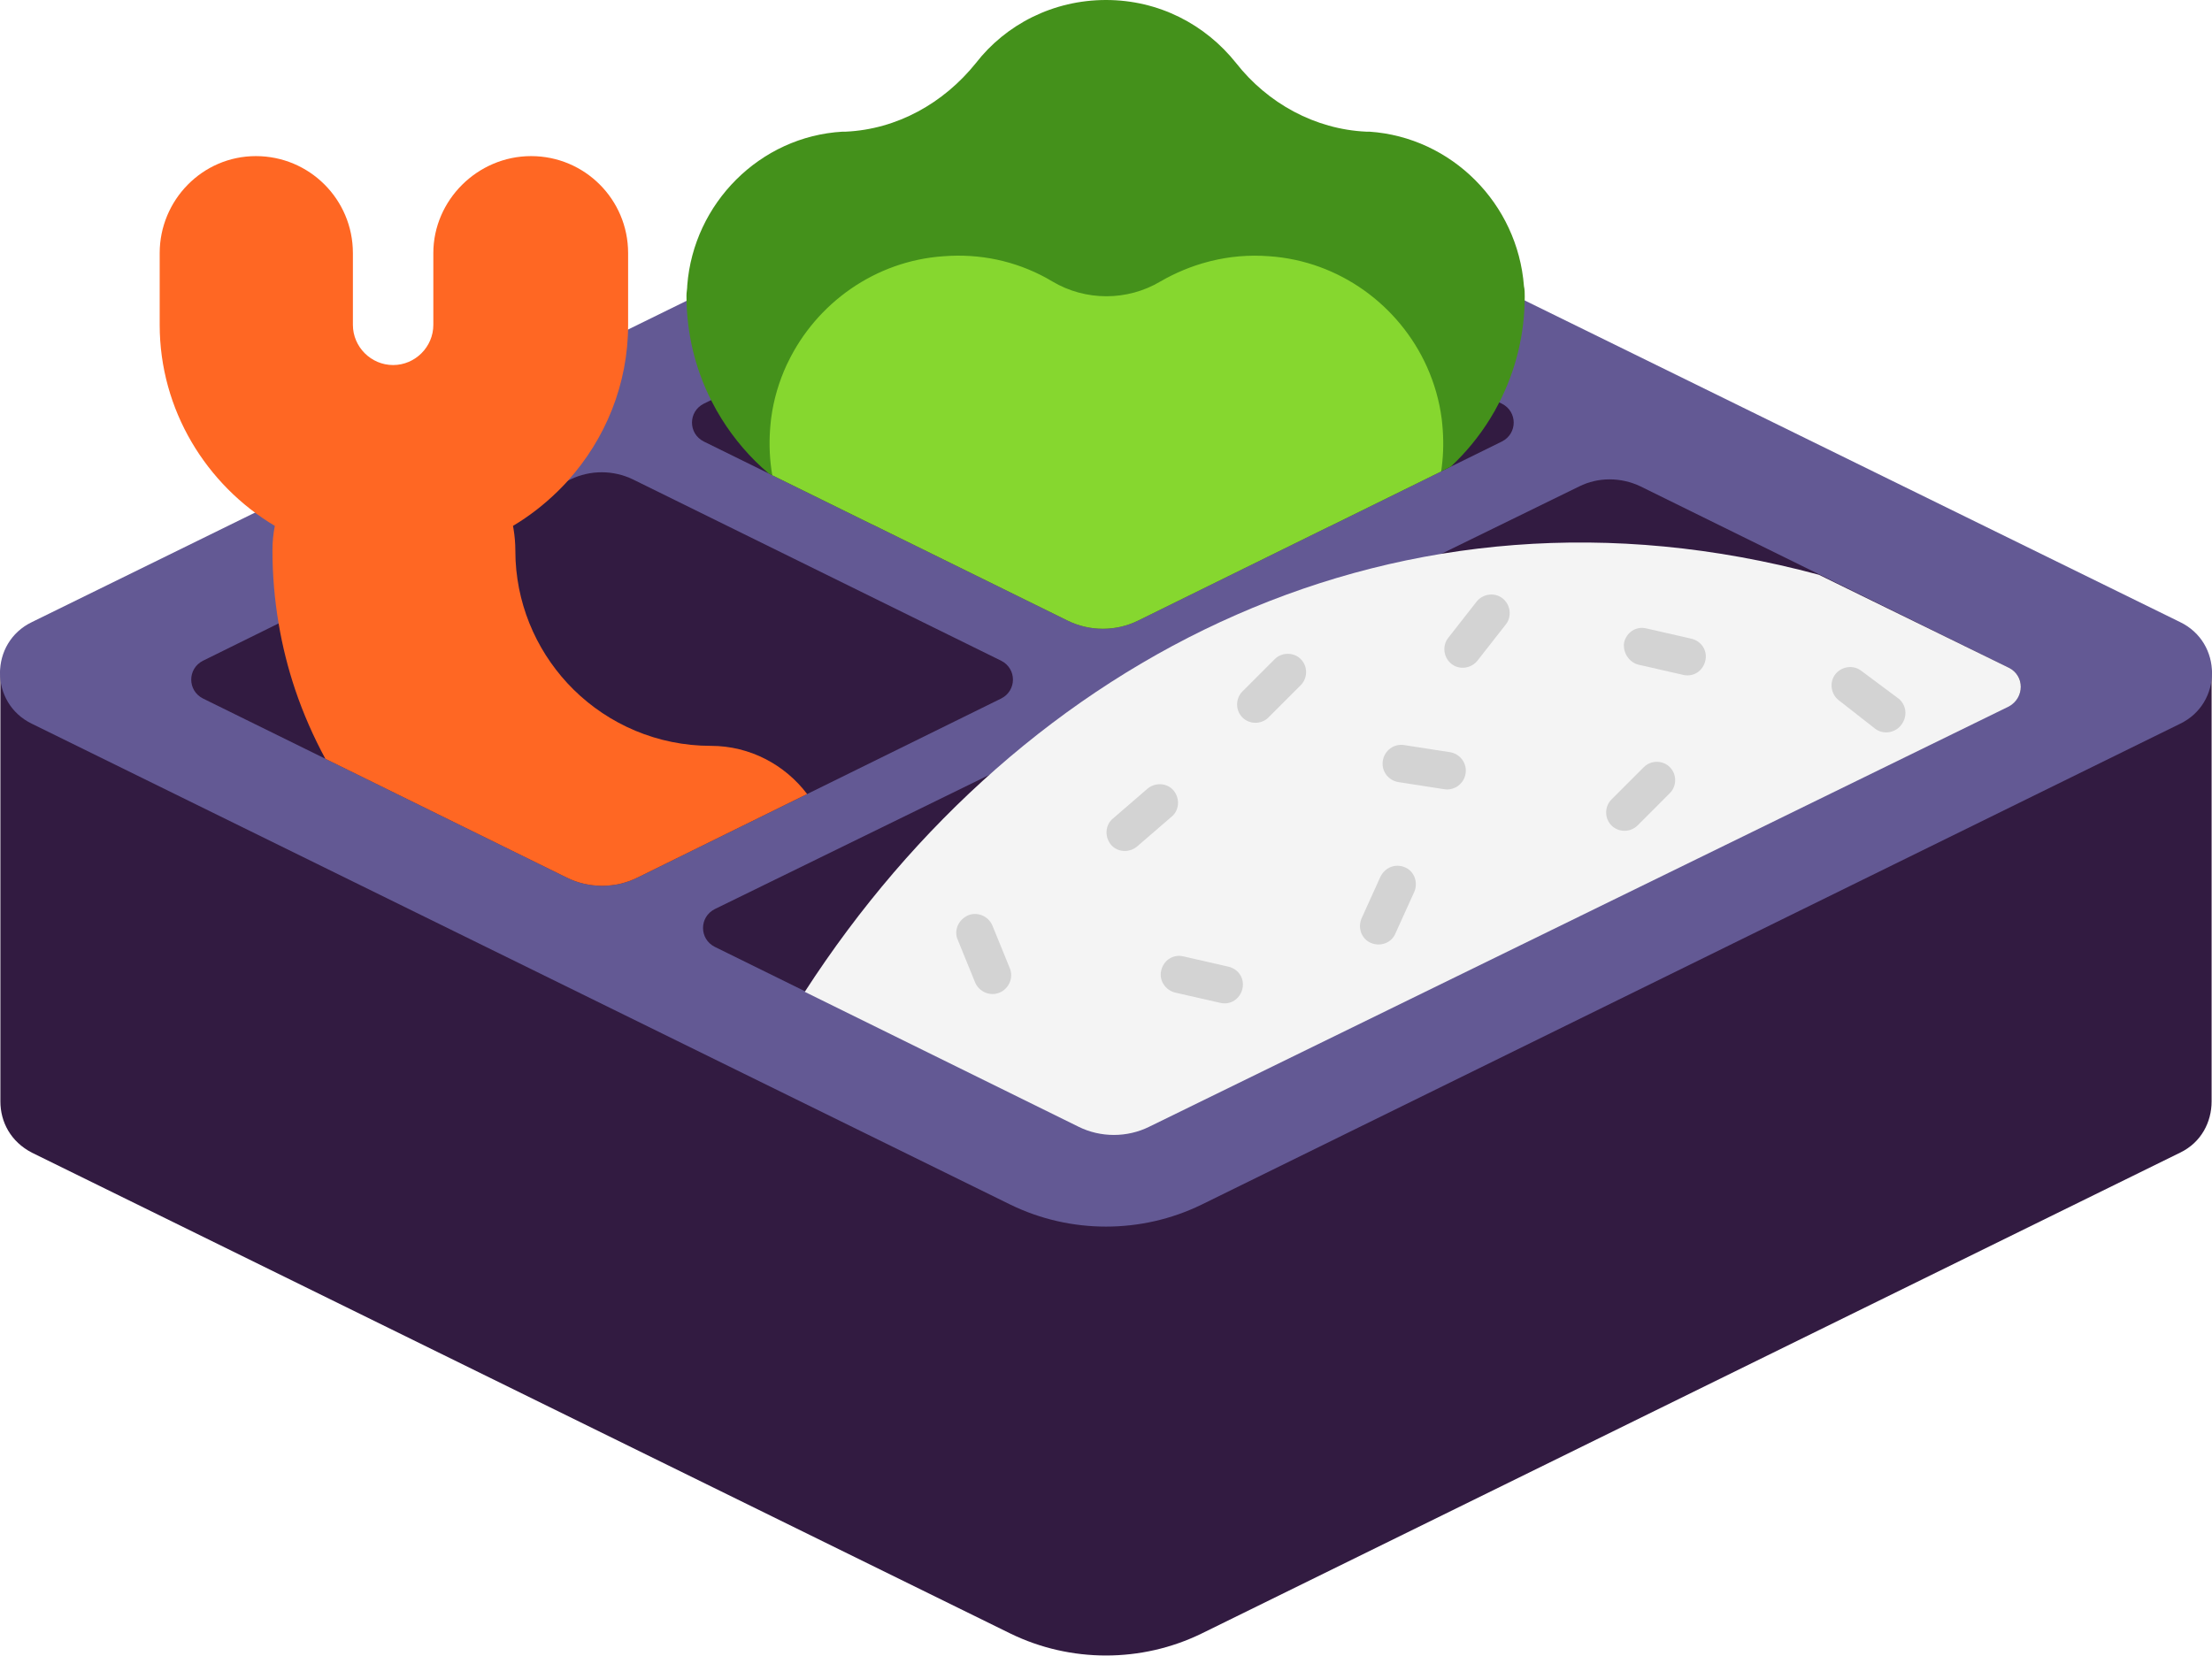
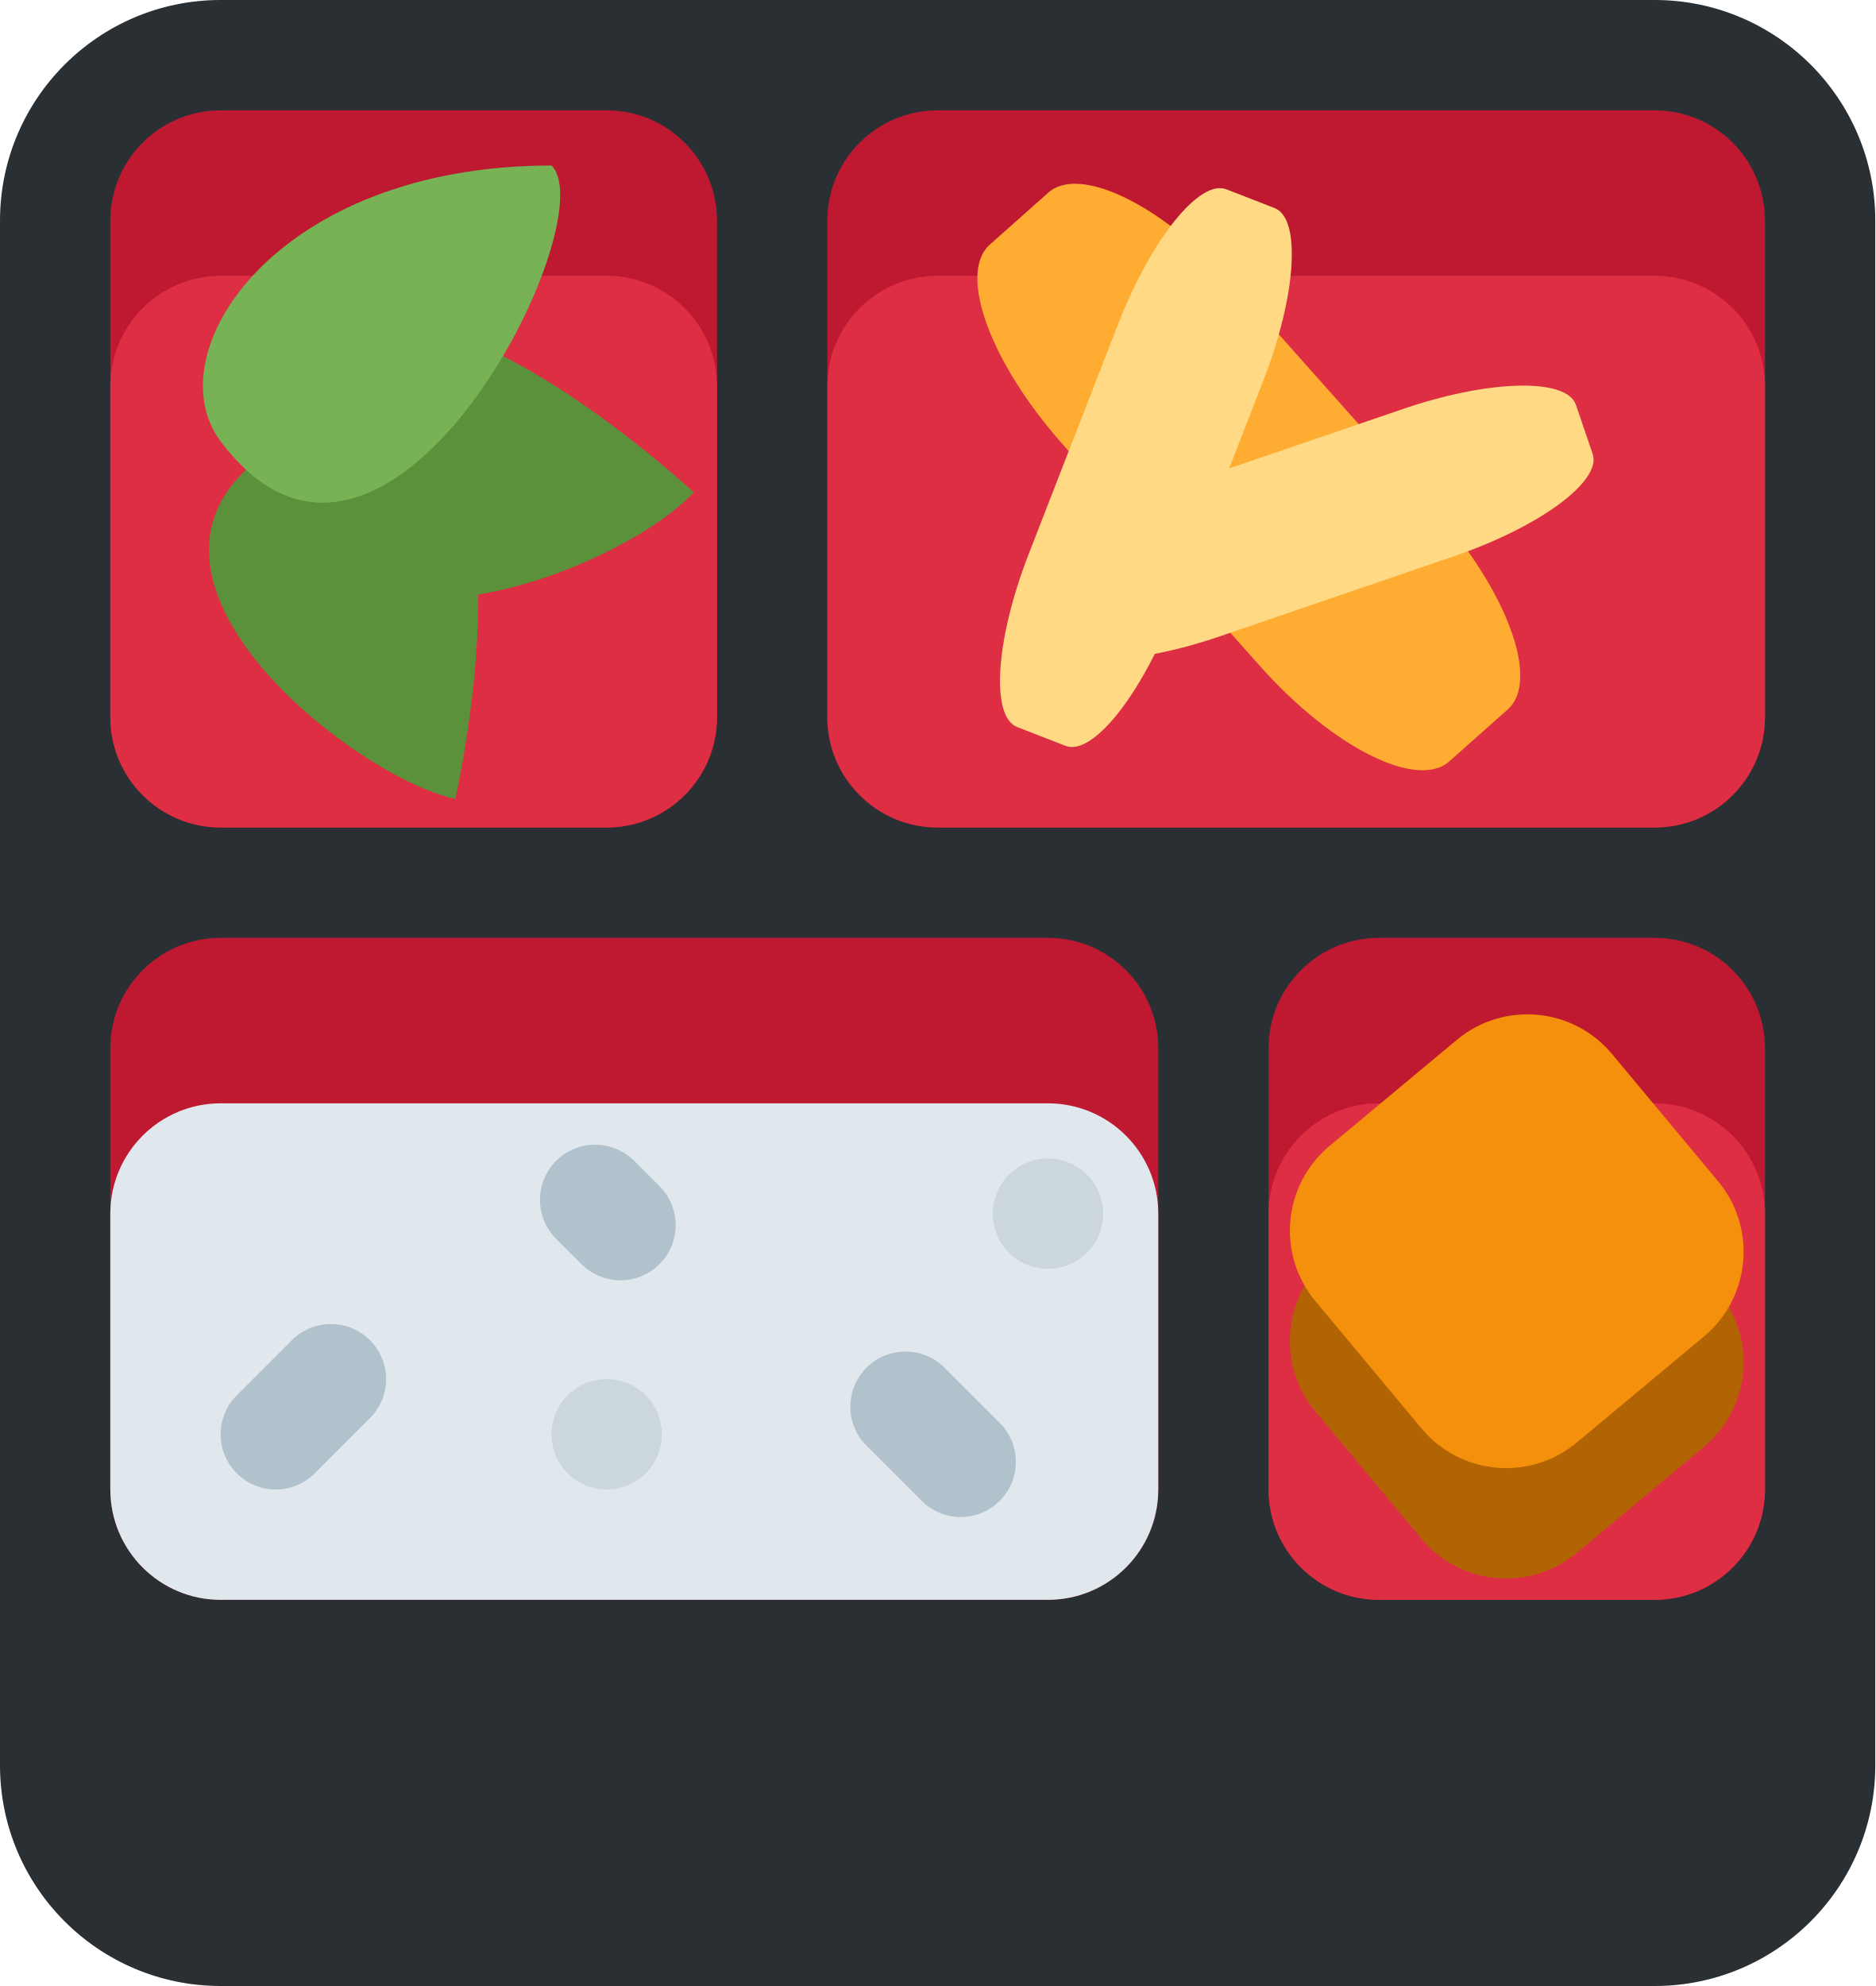
- <svg xmlns="http://www.w3.org/2000/svg" fill="none" viewBox="2 9 28.05 21">
-   <path d="M28.675 17.5V17.87L16.345 10.8C16.145 10.7 15.905 9.7 15.705 10.8L3.375 17.87V17.5H2.005V22.97C2.005 23.23 2.135 23.48 2.405 23.62L14.815 29.72C15.575 30.09 16.475 30.09 17.235 29.72L29.645 23.62C29.915 23.49 30.045 23.23 30.045 22.97V17.5H28.675Z" fill="#321B41" />
-   <path d="M2.405 16.89L14.975 10.72C15.635 10.39 16.415 10.39 17.075 10.72L29.645 16.89C30.185 17.15 30.185 17.92 29.645 18.18L17.235 24.28C16.475 24.65 15.575 24.65 14.815 24.28L2.405 18.18C1.865 17.92 1.865 17.15 2.405 16.89ZM10.925 14.12C10.725 14.22 10.725 14.5 10.925 14.6L15.535 16.87C15.815 17.01 16.155 17.01 16.435 16.87L21.045 14.6C21.245 14.5 21.245 14.22 21.045 14.12L16.375 11.83C16.125 11.7 15.835 11.7 15.595 11.82L10.925 14.12ZM22.025 15.17L11.065 20.53C10.865 20.63 10.865 20.91 11.065 21.01L15.675 23.28C15.955 23.42 16.295 23.42 16.575 23.28L27.475 17.95C27.675 17.85 27.675 17.57 27.475 17.47L22.805 15.17C22.555 15.05 22.265 15.05 22.025 15.17ZM4.575 17.38C4.375 17.48 4.375 17.76 4.575 17.86L9.185 20.13C9.465 20.27 9.805 20.27 10.085 20.13L14.695 17.86C14.895 17.76 14.895 17.48 14.695 17.38L10.025 15.08C9.775 14.96 9.485 14.96 9.235 15.08L4.575 17.38Z" fill="#635994" />
-   <path d="M21.335 12.76C21.335 12.72 21.335 12.67 21.325 12.63C21.245 11.58 20.405 10.74 19.365 10.67H19.325C18.675 10.64 18.075 10.31 17.675 9.8C17.285 9.31 16.695 9 16.025 9C15.355 9 14.755 9.31 14.375 9.8C13.965 10.31 13.375 10.64 12.725 10.67H12.685C11.635 10.73 10.795 11.58 10.715 12.62C10.715 12.64 10.713 12.662 10.71 12.685C10.707 12.707 10.705 12.73 10.705 12.75C10.705 13.227 10.817 13.677 11.017 14.075C11.02 14.081 11.024 14.088 11.027 14.094C11.065 14.169 11.106 14.242 11.15 14.312C11.313 14.573 11.514 14.807 11.747 15.005L13.049 15.646C13.248 15.688 13.454 15.71 13.665 15.71H18.365C18.538 15.711 18.707 15.697 18.872 15.67L20.397 14.919C20.589 14.74 20.756 14.536 20.895 14.312C20.937 14.245 20.976 14.175 21.012 14.104C21.219 13.7 21.335 13.243 21.335 12.76Z" fill="#44911B" />
-   <path d="M17.32 12.32C17.105 12.376 16.902 12.462 16.715 12.57C16.295 12.82 15.765 12.82 15.345 12.57C15.32 12.555 15.295 12.54 15.269 12.526C15.073 12.419 14.86 12.339 14.636 12.292C14.42 12.247 14.195 12.232 13.965 12.25C13.099 12.309 12.353 12.845 11.992 13.595C11.987 13.605 11.982 13.615 11.977 13.625C11.878 13.839 11.809 14.07 11.778 14.312C11.773 14.358 11.768 14.404 11.765 14.45C11.751 14.648 11.761 14.841 11.793 15.027L15.535 16.87C15.815 17.01 16.155 17.01 16.435 16.87L20.275 14.979C20.301 14.808 20.308 14.631 20.295 14.45C20.292 14.404 20.287 14.358 20.282 14.312C20.252 14.082 20.188 13.861 20.096 13.655C19.746 12.874 18.984 12.311 18.095 12.25C17.837 12.23 17.589 12.253 17.355 12.311C17.344 12.314 17.332 12.317 17.32 12.32Z" fill="#86D72F" />
-   <path d="M8.538 16.109C8.571 16.749 8.847 17.325 9.274 17.747C9.722 18.188 10.337 18.46 11.015 18.46C11.511 18.46 11.955 18.701 12.235 19.071L10.085 20.13C9.805 20.27 9.465 20.27 9.185 20.13L6.126 18.624C5.975 18.345 5.846 18.052 5.743 17.747C5.652 17.476 5.581 17.195 5.533 16.907C5.482 16.606 5.455 16.296 5.455 15.98C5.455 15.87 5.465 15.77 5.485 15.67C4.615 15.15 4.025 14.2 4.025 13.12V12.21C4.025 11.54 4.565 10.98 5.245 10.98C5.925 10.98 6.475 11.53 6.475 12.21V13.12C6.475 13.4 6.705 13.63 6.985 13.63C7.265 13.63 7.495 13.4 7.495 13.12V12.21C7.495 11.54 8.055 10.98 8.735 10.98C9.415 10.98 9.965 11.53 9.965 12.21V13.12C9.965 13.877 9.675 14.57 9.202 15.096C9.19 15.11 9.178 15.123 9.166 15.136C9.134 15.17 9.102 15.203 9.069 15.235C8.899 15.401 8.71 15.548 8.505 15.67C8.508 15.682 8.51 15.695 8.512 15.708C8.527 15.797 8.535 15.893 8.535 15.98C8.535 16.023 8.536 16.066 8.538 16.109Z" fill="#FF6723" />
-   <path d="M27.475 17.47L25.065 16.29C19.755 14.86 14.965 17.31 12.205 21.58L15.675 23.29C15.955 23.43 16.295 23.43 16.575 23.29L27.475 17.96C27.675 17.85 27.675 17.57 27.475 17.47Z" fill="#F4F4F4" />
-   <path d="M20.725 16.63L20.365 17.09C20.285 17.19 20.305 17.34 20.405 17.42C20.505 17.5 20.655 17.48 20.735 17.38L21.095 16.92C21.175 16.82 21.155 16.67 21.055 16.59C20.955 16.51 20.805 16.53 20.725 16.63Z" fill="#D3D3D3" />
-   <path d="M23.345 17.56L22.775 17.43C22.655 17.4 22.575 17.27 22.595 17.15C22.625 17.02 22.745 16.94 22.875 16.97L23.445 17.1C23.575 17.13 23.655 17.25 23.625 17.38C23.595 17.51 23.475 17.59 23.345 17.56Z" fill="#D3D3D3" />
-   <path d="M19.805 18.45L20.385 18.54C20.515 18.56 20.605 18.68 20.585 18.81C20.565 18.94 20.445 19.03 20.315 19.01L19.735 18.92C19.605 18.9 19.515 18.78 19.535 18.65C19.555 18.52 19.675 18.43 19.805 18.45Z" fill="#D3D3D3" />
-   <path d="M19.505 20.12L19.265 20.65C19.215 20.77 19.265 20.91 19.385 20.96C19.505 21.01 19.645 20.96 19.695 20.84L19.935 20.31C19.985 20.19 19.935 20.05 19.815 20C19.695 19.95 19.565 20 19.505 20.12Z" fill="#D3D3D3" />
-   <path d="M17.475 21.72L16.905 21.59C16.775 21.56 16.695 21.43 16.725 21.31C16.755 21.18 16.875 21.1 17.005 21.13L17.575 21.26C17.705 21.29 17.785 21.41 17.755 21.54C17.725 21.67 17.605 21.75 17.475 21.72Z" fill="#D3D3D3" />
-   <path d="M23.175 19.06L22.765 19.47C22.675 19.56 22.525 19.56 22.435 19.47C22.345 19.38 22.345 19.23 22.435 19.14L22.845 18.73C22.935 18.64 23.085 18.64 23.175 18.73C23.265 18.82 23.265 18.97 23.175 19.06Z" fill="#D3D3D3" />
-   <path d="M18.085 18.1L18.495 17.69C18.585 17.6 18.585 17.45 18.495 17.36C18.405 17.27 18.255 17.27 18.165 17.36L17.755 17.77C17.665 17.86 17.665 18.01 17.755 18.1C17.845 18.19 17.995 18.19 18.085 18.1Z" fill="#D3D3D3" />
-   <path d="M25.605 17.51L26.075 17.86C26.175 17.94 26.195 18.09 26.105 18.2C26.025 18.3 25.875 18.32 25.775 18.24L25.315 17.88C25.215 17.8 25.195 17.65 25.275 17.55C25.355 17.45 25.505 17.43 25.605 17.51Z" fill="#D3D3D3" />
-   <path d="M16.415 19.74L16.855 19.36C16.955 19.28 16.965 19.13 16.885 19.03C16.805 18.93 16.655 18.92 16.555 19L16.115 19.38C16.015 19.46 16.005 19.61 16.085 19.71C16.165 19.81 16.315 19.82 16.415 19.74Z" fill="#D3D3D3" />
-   <path d="M14.365 21.46L14.145 20.92C14.095 20.81 14.145 20.67 14.275 20.61C14.395 20.56 14.535 20.62 14.585 20.74L14.805 21.28C14.855 21.4 14.795 21.54 14.675 21.59C14.555 21.64 14.415 21.58 14.365 21.46Z" fill="#D3D3D3" />
+ <svg xmlns="http://www.w3.org/2000/svg" viewBox="1 0 34 36">
+   <path fill="#292F33" d="M31 0H5C2.791 0 1 1.791 1 4v28c0 2.209 1.791 4 4 4h26c2.209 0 4-1.791 4-4V4c0-2.209-1.791-4-4-4z" />
+   <path fill="#292F33" d="M14 11c0 2.209-1.791 4-4 4H9c-2.209 0-4-1.791-4-4V9c0-2.209 1.791-4 4-4h1c2.209 0 4 1.791 4 4v2z" />
+   <path fill="#BE1931" d="M22 27c0 1.104-.896 2-2 2H5c-1.104 0-2-.896-2-2v-8c0-1.104.896-2 2-2h15c1.104 0 2 .896 2 2v8zm11-8c0-1.104-.896-2-2-2h-5c-1.104 0-2 .896-2 2v8c0 1.104.896 2 2 2h5c1.104 0 2-.896 2-2v-8zM16 4c0-1.104.896-2 2-2h13c1.104 0 2 .896 2 2v9c0 1.104-.896 2-2 2H18c-1.104 0-2-.896-2-2V4zm-2 9c0 1.104-.896 2-2 2H5c-1.104 0-2-.896-2-2V4c0-1.104.896-2 2-2h7c1.104 0 2 .896 2 2v9z" />
+   <path fill="#DD2E44" d="M14 13c0 1.104-.896 2-2 2H5c-1.104 0-2-.896-2-2V7c0-1.104.896-2 2-2h7c1.104 0 2 .896 2 2v6zm19 0c0 1.104-.896 2-2 2H18c-1.104 0-2-.896-2-2V7c0-1.104.896-2 2-2h13c1.104 0 2 .896 2 2v6z" />
+   <path fill="#E1E8ED" d="M22 27c0 1.104-.896 2-2 2H5c-1.104 0-2-.896-2-2v-5c0-1.104.896-2 2-2h15c1.104 0 2 .896 2 2v5z" />
+   <path fill="#DD2E44" d="M33 27c0 1.104-.896 2-2 2h-5c-1.104 0-2-.896-2-2v-5c0-1.104.896-2 2-2h5c1.104 0 2 .896 2 2v5z" />
+   <path fill="#FFAC33" d="M27.015 9.24c1.315 1.478 1.908 3.098 1.322 3.619l-1.059.941c-.585.522-2.126-.255-3.44-1.733l-3.571-4.013c-1.314-1.479-1.907-3.099-1.321-3.62l1.059-.941c.586-.521 2.124.255 3.438 1.733l3.572 4.014z" />
+   <path fill="#FFD983" d="M22.28 11.076c-.598 1.539-1.477 2.633-1.961 2.444l-.877-.341c-.485-.188-.393-1.588.205-3.126l1.625-4.178c.599-1.538 1.477-2.632 1.962-2.444l.876.341c.485.188.394 1.588-.205 3.126l-1.625 4.178z" />
+   <path fill="#FFD983" d="M23.113 11.536c-1.562.535-2.965.568-3.133.076l-.305-.891c-.169-.492.962-1.324 2.522-1.858l4.242-1.45c1.562-.534 2.964-.567 3.133-.075l.304.89c.169.493-.961 1.325-2.523 1.858l-4.24 1.45z" />
+   <path fill="#5C913B" d="M6.442 7.873c.373-4.106 4.907-.961 7.135 1.049-1.34 1.485-7.586 3.93-7.135-1.049z" />
+   <path fill="#5C913B" d="M6.584 7.784c3.739-1.737 3.293 3.763 2.672 6.698-1.956-.414-7.206-4.59-2.672-6.698z" />
+   <path fill="#77B255" d="M5 8c-1.2-1.6 1-5 6-5 1 1-3 9-6 5z" />
+   <path fill="#B2C2CC" d="M6 27c-.256 0-.512-.098-.707-.293-.391-.391-.391-1.023 0-1.414l1-1c.391-.391 1.023-.391 1.414 0s.391 1.023 0 1.414l-1 1C6.512 26.902 6.256 27 6 27zm12.417.499c-.256 0-.512-.098-.707-.293l-1-1c-.391-.391-.391-1.024 0-1.414.391-.391 1.024-.391 1.415 0l1 1c.391.391.391 1.023 0 1.414-.196.195-.452.293-.708.293zm-6.167-4.291c-.255 0-.511-.098-.707-.292l-.459-.458c-.391-.391-.392-1.023-.002-1.414.389-.392 1.023-.392 1.415-.002l.459.458c.391.391.392 1.023.002 1.414-.195.196-.451.294-.708.294z" />
+   <path fill="#B26304" d="M32.149 23.412c.707.848.592 2.109-.257 2.816l-2.305 1.921c-.848.707-2.109.592-2.816-.257l-1.921-2.305c-.707-.848-.592-2.109.257-2.816l2.305-1.921c.848-.707 2.109-.592 2.816.257l1.921 2.305z" />
+   <path fill="#F4900C" d="M32.149 21.412c.707.848.592 2.109-.257 2.816l-2.305 1.921c-.848.707-2.109.592-2.816-.257l-1.921-2.305c-.707-.848-.592-2.109.257-2.816l2.305-1.921c.848-.707 2.109-.592 2.816.257l1.921 2.305z" />
+   <circle fill="#CCD6DD" cx="12" cy="26" r="1" />
+   <circle fill="#CCD6DD" cx="20" cy="22" r="1" />
</svg>
